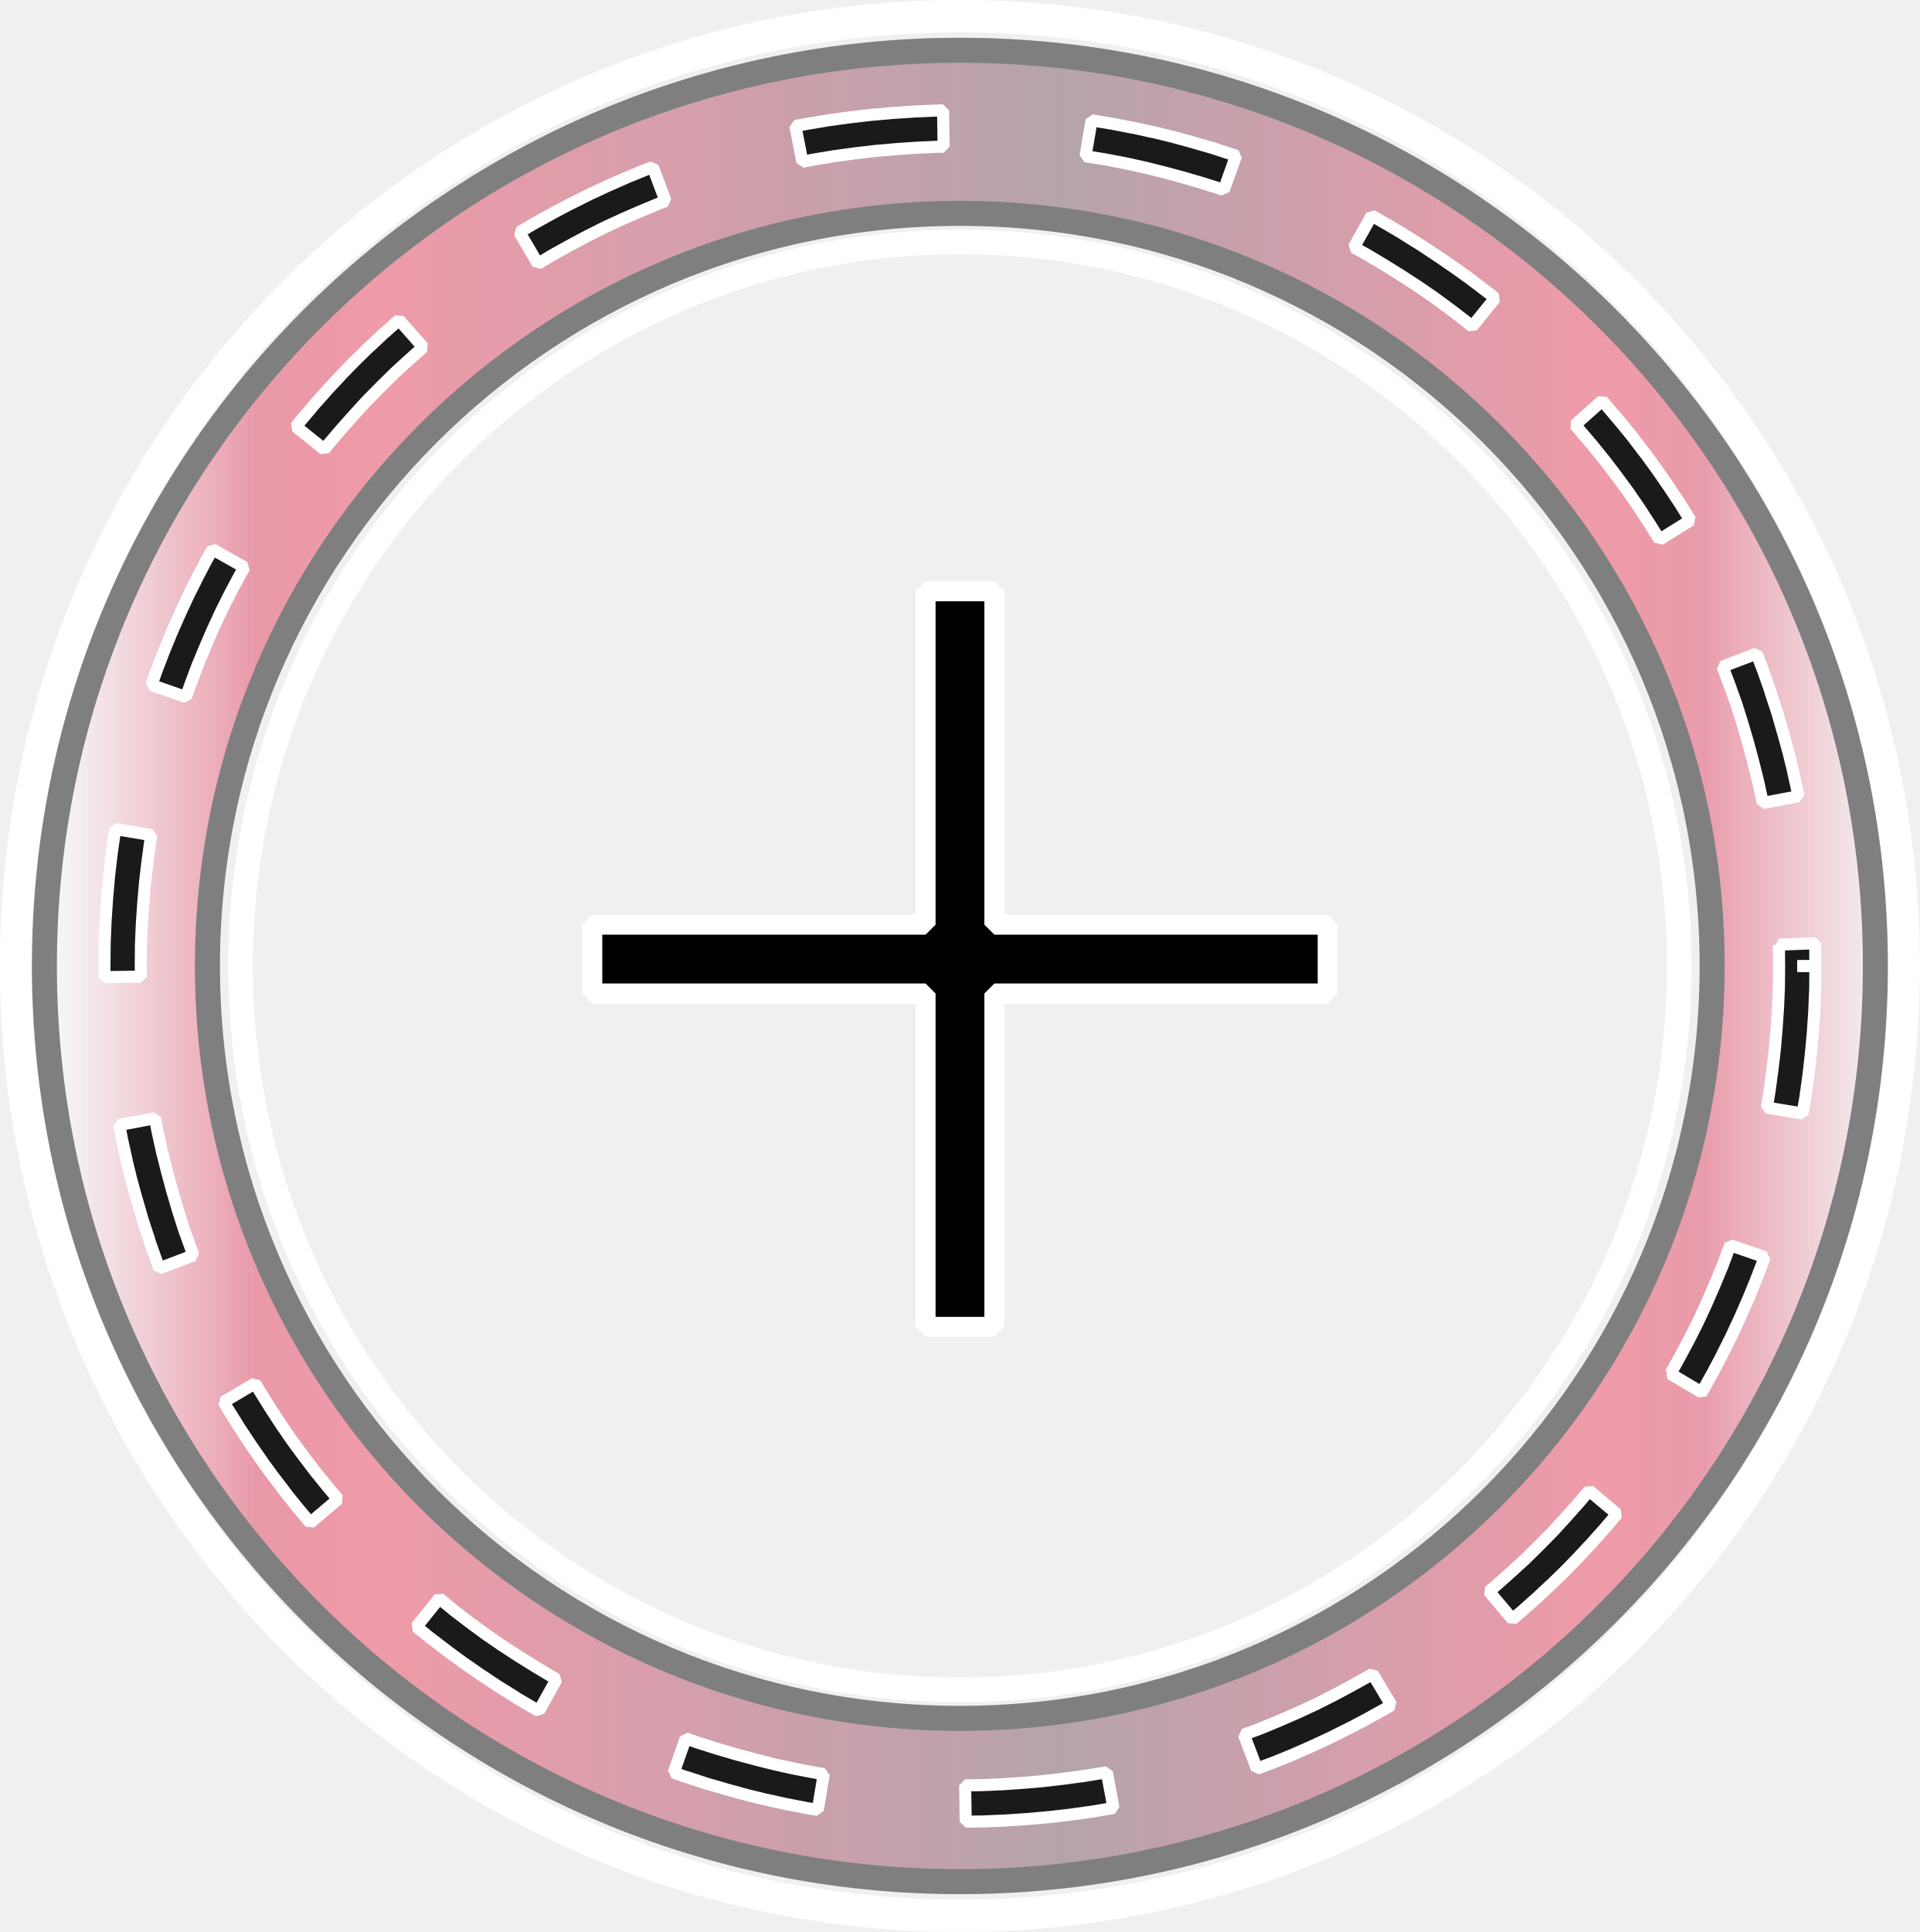
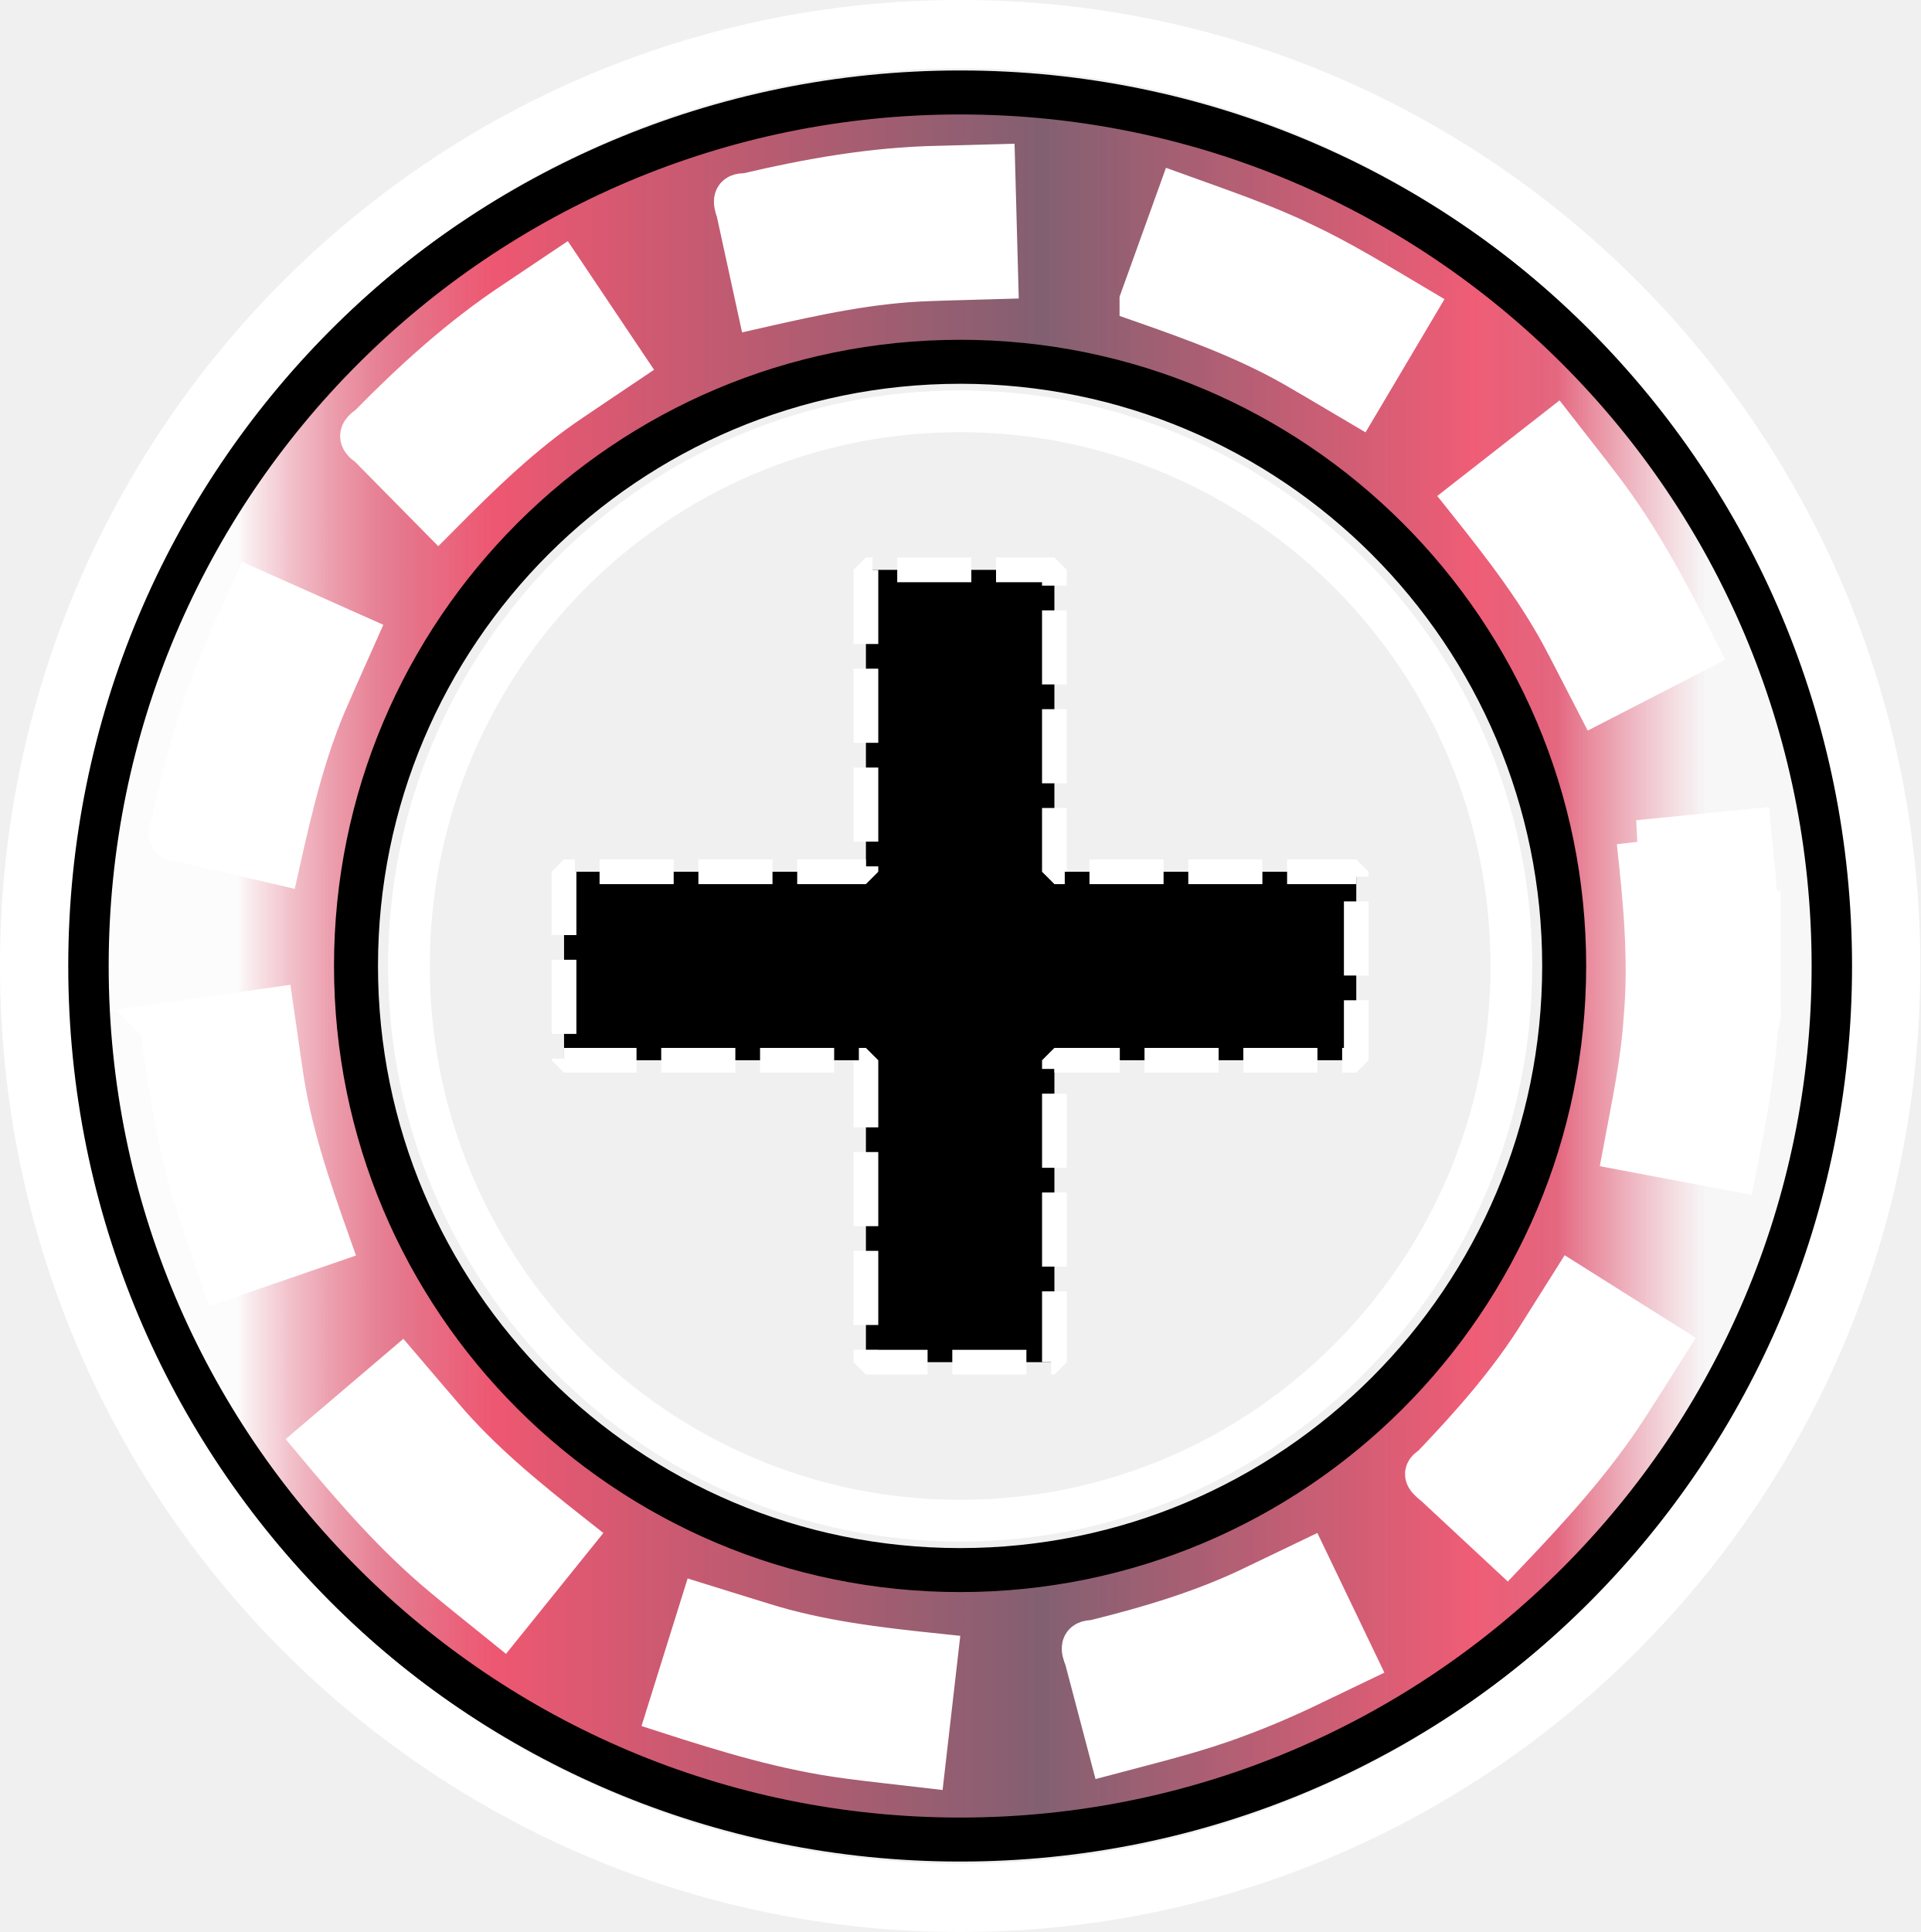
- <svg xmlns="http://www.w3.org/2000/svg" xmlns:xlink="http://www.w3.org/1999/xlink" version="1.1" id="svg1" width="21.473" height="21.605" viewBox="0 0 21.473 21.605" xml:space="preserve">
+ <svg xmlns="http://www.w3.org/2000/svg" xmlns:xlink="http://www.w3.org/1999/xlink" version="1.1" id="svg1" width="128" height="128.767" viewBox="0 0 128 128.767" xml:space="preserve">
  <defs id="defs1">
    <linearGradient id="linearGradient1">
      <stop style="stop-color:#000000;stop-opacity:1;" offset="0" id="stop3" />
      <stop style="stop-color:#000000;stop-opacity:0;" offset="1" id="stop4" />
    </linearGradient>
    <linearGradient id="linearGradient1-1">
      <stop style="stop-color:#000000;stop-opacity:1;" offset="0" id="stop1" />
      <stop style="stop-color:#000000;stop-opacity:1;" offset="0.5" id="stop5" />
      <stop style="stop-color:#000000;stop-opacity:0;" offset="1" id="stop2" />
    </linearGradient>
    <linearGradient id="linearGradient5-2">
      <stop style="stop-color:#ffffff;stop-opacity:0.775;" offset="0.015" id="stop6-9" />
-       <stop style="stop-color:#db0a33;stop-opacity:0.814;" offset="0.122" id="stop8-1" />
-       <stop style="stop-color:#ed0c33;stop-opacity:0.802;" offset="0.186" id="stop9-2" />
-       <stop style="stop-color:#4c1933;stop-opacity:0.755;" offset="0.555" id="stop10-7" />
-       <stop style="stop-color:#ee0c33;stop-opacity:0.806;" offset="0.844" id="stop11-0" />
-       <stop style="stop-color:#db0a33;stop-opacity:0.783;" offset="0.9" id="stop12-9" />
-       <stop style="stop-color:#ffffff;stop-opacity:0.77;" offset="1" id="stop7-3" />
+       <stop style="stop-color:#db0a33;stop-opacity:0.517;" offset="0.122" id="stop8-1" />
+       <stop style="stop-color:#ed0c33;stop-opacity:0.672;" offset="0.186" id="stop9-2" />
+       <stop style="stop-color:#4c1933;stop-opacity:0.669;" offset="0.555" id="stop10-7" />
+       <stop style="stop-color:#ee0c33;stop-opacity:0.648;" offset="0.844" id="stop11-0" />
+       <stop style="stop-color:#db0a33;stop-opacity:0.598;" offset="0.9" id="stop12-9" />
+       <stop style="stop-color:#ffffff;stop-opacity:0.487;" offset="1" id="stop7-3" />
    </linearGradient>
-     <linearGradient xlink:href="#linearGradient5-2" id="linearGradient27" x1="-20.14" y1="10.24" x2="0.621" y2="10.24" gradientUnits="userSpaceOnUse" />
+     <linearGradient xlink:href="#linearGradient5-2" id="linearGradient27" x1="-20.14" y1="10.24" x2="0.621" y2="10.24" gradientUnits="userSpaceOnUse" gradientTransform="matrix(4.785029,0,0,4.785029,75.97526,0.5206681)" />
  </defs>
-   <g id="g1" transform="translate(20.49642,0.5620403)">
-     <ellipse style="fill:none;fill-opacity:0.998;fill-rule:evenodd;stroke:#ffffff;stroke-width:0.276;stroke-linejoin:bevel;stroke-dasharray:none;stroke-dashoffset:0" id="path2" cx="-9.76" cy="10.24" rx="8.046" ry="8.096" />
-     <ellipse style="fill:none;fill-opacity:0.998;fill-rule:evenodd;stroke:#ffffff;stroke-width:0.362;stroke-linejoin:bevel;stroke-dasharray:none;stroke-dashoffset:0" id="path2-3" cx="-9.76" cy="10.24" rx="10.556" ry="10.621" />
-     <path id="path1-7" style="fill:url(#linearGradient27);fill-rule:evenodd;stroke:#000000;stroke-width:0.28;stroke-linejoin:bevel;stroke-dasharray:none;stroke-opacity:1;opacity:0.472" d="M -9.76,0 A 10.24,10.24 0 0 0 -20,10.24 10.24,10.24 0 0 0 -9.76,20.48 10.24,10.24 0 0 0 0.48,10.24 10.24,10.24 0 0 0 -9.76,0 Z m 0,1.824 a 8.415,8.415 0 0 1 8.414,8.416 8.415,8.415 0 0 1 -8.414,8.414 8.415,8.415 0 0 1 -8.416,-8.414 8.415,8.415 0 0 1 8.416,-8.416 z" />
-     <path id="path12-9" style="color:#000000;fill:#000000;fill-rule:evenodd;stroke:#ffffff;stroke-width:0.224;stroke-linejoin:bevel;-inkscape-stroke:none" d="m -10.144,6.05 v 3.726 0.002 h -0.002 -3.726 v 0.385 0.385 h 3.726 0.002 v 0.002 3.726 h 0.385 0.385 v -3.726 -0.002 h 0.002 3.726 V 10.163 9.778 h -3.726 -0.002 v -0.002 -3.726 h -0.385 z" />
-     <path style="color:#000000;fill:#1a1a1a;fill-rule:evenodd;stroke-linejoin:bevel;stroke-dasharray:none;-inkscape-stroke:none;stroke:#ffffff;stroke-width:0.135" d="M -10.01,0.674 -10.25,0.684 h -0.004 l -0.24,0.016 h -0.004 l -0.238,0.021 h -0.004 l -0.236,0.027 h -0.004 L -11.215,0.781 h -0.004 l -0.232,0.039 h -0.004 l -0.145,0.027 0.078,0.4 0.139,-0.027 0.227,-0.037 0.229,-0.031 0.23,-0.027 0.232,-0.02 0.234,-0.016 0.234,-0.01 h 0.055 l -0.006,-0.406 h -0.057 z m 1.723,0.109 -0.068,0.402 0.219,0.035 0.225,0.043 0.223,0.049 0.219,0.055 0.219,0.059 0.217,0.064 0.215,0.068 0.01,0.004 0.137,-0.383 -0.014,-0.006 h -0.006 l -0.219,-0.072 -0.004,-0.002 -0.223,-0.064 -0.004,-0.002 -0.223,-0.061 -0.006,-0.002 -0.225,-0.055 h -0.006 L -7.828,0.865 h -0.006 L -8.064,0.82 h -0.004 z m -4.908,0.523 -0.07,0.027 -0.006,0.002 -0.211,0.086 -0.004,0.002 -0.209,0.092 -0.004,0.002 -0.207,0.096 -0.004,0.002 -0.203,0.102 -0.006,0.002 -0.199,0.105 -0.006,0.004 -0.197,0.109 -0.004,0.002 -0.162,0.096 0.207,0.352 0.16,-0.096 0.193,-0.107 0.195,-0.104 0.199,-0.1 0.203,-0.094 0.203,-0.088 0.207,-0.086 0.068,-0.025 z m 8.041,0.543 -0.199,0.355 0.154,0.086 0.189,0.113 0.188,0.117 0.186,0.121 0.182,0.125 0.178,0.131 0.174,0.133 0.072,0.059 0.256,-0.316 -0.074,-0.061 -0.004,-0.002 -0.18,-0.137 -0.004,-0.004 L -4.219,2.438 l -0.004,-0.002 -0.186,-0.129 -0.004,-0.002 -0.188,-0.125 -0.004,-0.002 -0.191,-0.119 -0.004,-0.004 -0.195,-0.115 -0.004,-0.002 z m -10.879,1.166 -0.158,0.141 -0.004,0.002 -0.164,0.154 -0.004,0.002 -0.162,0.158 -0.002,0.002 -0.158,0.162 -0.002,0.004 -0.154,0.164 -0.002,0.004 -0.15,0.168 -0.002,0.004 -0.146,0.172 -0.002,0.002 -0.043,0.055 0.316,0.254 0.041,-0.051 0.143,-0.168 0.146,-0.164 0.148,-0.162 0.154,-0.156 0.156,-0.154 0.162,-0.148 0.156,-0.139 z m 13.457,0.904 -0.303,0.27 0.047,0.055 0.143,0.168 0.139,0.172 0.133,0.174 0.131,0.178 0.125,0.182 0.121,0.186 0.105,0.168 0.346,-0.215 -0.107,-0.172 -0.002,-0.004 -0.125,-0.188 -0.002,-0.004 -0.129,-0.186 -0.002,-0.004 -0.133,-0.182 -0.004,-0.004 -0.137,-0.18 -0.002,-0.004 L -2.375,4.154 l -0.002,-0.002 -0.146,-0.172 -0.002,-0.004 z m -15.543,1.662 -0.053,0.094 -0.004,0.006 -0.105,0.199 -0.002,0.006 -0.102,0.203 -0.002,0.004 -0.096,0.207 -0.002,0.004 -0.092,0.209 -0.002,0.004 -0.086,0.211 -0.002,0.006 -0.082,0.213 -0.002,0.006 -0.051,0.145 0.385,0.135 0.051,-0.143 0.078,-0.209 0.086,-0.207 0.088,-0.203 0.094,-0.203 0.1,-0.199 0.104,-0.195 0.053,-0.092 z m 17.271,1.166 -0.381,0.145 0.074,0.197 0.076,0.211 0.068,0.215 0.064,0.217 0.059,0.219 0.055,0.219 0.049,0.223 0.004,0.025 0.4,-0.076 -0.006,-0.027 v -0.006 l -0.051,-0.227 v -0.006 l -0.055,-0.225 -0.002,-0.006 -0.061,-0.223 -0.002,-0.004 -0.064,-0.223 -0.002,-0.004 -0.072,-0.219 v -0.006 l -0.076,-0.215 -0.002,-0.006 z M -19.207,8.709 -19.219,8.781 v 0.004 l -0.033,0.234 v 0.004 l -0.027,0.236 v 0.004 l -0.021,0.238 v 0.004 l -0.016,0.24 V 9.75 l -0.01,0.24 v 0.006 l -0.002,0.242 v 0.004 0.123 l 0.408,-0.006 -0.002,-0.119 0.002,-0.236 0.01,-0.234 0.016,-0.234 0.02,-0.232 0.027,-0.23 0.031,-0.229 0.012,-0.068 z m 19.014,1.277 -0.408,0.016 0.002,0.002 0.002,0.234 v 0.004 l -0.002,0.234 -0.01,0.234 -0.016,0.234 -0.02,0.232 -0.027,0.23 -0.031,0.229 -0.031,0.189 0.4,0.066 0.033,-0.193 v -0.004 l 0.033,-0.234 v -0.004 l 0.027,-0.236 v -0.004 L -0.219,10.979 v -0.004 l 0.016,-0.24 v -0.004 l 0.01,-0.24 v -0.006 l 0.002,-0.242 -0.203,-0.002 0.203,-0.002 -0.002,-0.242 v -0.006 z m -18.57,1.957 -0.4,0.076 0.029,0.146 v 0.006 l 0.051,0.227 v 0.006 l 0.055,0.225 0.002,0.006 0.061,0.223 0.002,0.004 0.064,0.223 0.002,0.004 0.072,0.219 v 0.006 l 0.076,0.215 0.002,0.006 0.033,0.086 0.381,-0.145 -0.031,-0.084 -0.076,-0.211 -0.068,-0.215 -0.064,-0.217 -0.059,-0.219 -0.055,-0.219 -0.049,-0.223 z m 17.619,1.42 -0.01,0.027 -0.078,0.209 -0.086,0.207 -0.088,0.203 -0.094,0.203 -0.1,0.199 -0.104,0.195 -0.107,0.193 -0.002,0.002 0.35,0.207 0.004,-0.004 0.002,-0.004 0.109,-0.197 0.004,-0.006 0.105,-0.199 0.002,-0.006 0.102,-0.203 0.002,-0.004 0.096,-0.207 0.002,-0.004 0.092,-0.209 0.002,-0.004 0.086,-0.211 0.002,-0.006 0.082,-0.213 0.002,-0.006 0.01,-0.029 z m -16.5,1.545 -0.35,0.207 0.049,0.086 0.004,0.004 0.119,0.191 0.002,0.004 0.125,0.188 0.002,0.004 0.129,0.186 0.002,0.004 0.133,0.182 0.004,0.004 0.137,0.18 0.002,0.004 0.143,0.176 0.002,0.002 0.115,0.137 0.311,-0.264 -0.113,-0.133 -0.139,-0.172 -0.133,-0.174 -0.131,-0.178 -0.125,-0.182 -0.121,-0.186 -0.117,-0.188 z m 14.922,1.199 -0.109,0.129 -0.146,0.164 -0.148,0.162 -0.154,0.156 -0.156,0.154 -0.162,0.148 -0.164,0.146 -0.082,0.068 0.264,0.312 0.082,-0.072 0.004,-0.002 0.168,-0.15 0.004,-0.002 0.164,-0.154 0.004,-0.002 0.162,-0.158 0.002,-0.002 0.158,-0.162 0.002,-0.004 0.154,-0.164 0.002,-0.004 0.15,-0.168 0.002,-0.004 0.111,-0.129 z m -12.861,1.205 -0.256,0.318 0.17,0.137 0.004,0.002 0.18,0.137 0.004,0.004 0.182,0.133 0.004,0.002 0.186,0.129 0.004,0.002 0.188,0.125 0.004,0.002 0.191,0.119 0.004,0.004 0.195,0.115 0.004,0.002 0.051,0.027 0.197,-0.355 -0.047,-0.025 -0.189,-0.113 -0.188,-0.117 -0.186,-0.121 -0.182,-0.125 -0.178,-0.131 -0.174,-0.133 z m 10.439,0.844 -0.055,0.033 -0.193,0.107 -0.195,0.104 -0.199,0.1 -0.203,0.094 -0.203,0.088 -0.207,0.086 -0.184,0.068 0.145,0.381 0.186,-0.07 0.006,-0.002 0.211,-0.086 0.004,-0.002 0.209,-0.092 0.004,-0.002 0.207,-0.096 0.004,-0.002 0.203,-0.102 0.006,-0.002 0.199,-0.105 0.006,-0.004 0.197,-0.109 0.004,-0.002 0.057,-0.035 z m -7.682,0.721 -0.135,0.383 0.129,0.047 h 0.006 l 0.219,0.072 0.004,0.002 0.223,0.064 0.004,0.002 0.223,0.061 0.006,0.002 0.225,0.055 h 0.006 l 0.227,0.051 h 0.006 l 0.23,0.045 h 0.004 l 0.1,0.016 0.066,-0.4 -0.098,-0.016 -0.225,-0.043 -0.223,-0.049 -0.219,-0.055 -0.219,-0.059 -0.217,-0.064 -0.215,-0.068 z m 4.709,0.379 -0.02,0.004 -0.227,0.037 -0.229,0.031 -0.23,0.027 -0.232,0.02 -0.234,0.016 -0.234,0.01 -0.178,0.002 0.006,0.406 0.18,-0.002 h 0.006 l 0.24,-0.01 h 0.004 l 0.24,-0.016 h 0.004 l 0.238,-0.021 h 0.004 l 0.236,-0.027 h 0.004 l 0.234,-0.033 h 0.004 l 0.232,-0.039 h 0.004 l 0.023,-0.006 z" id="path1" />
+   <g id="g1" transform="translate(34.7255,14.86321)">
+     <path id="path1-7" style="opacity:1;fill:url(#linearGradient27);fill-rule:evenodd;stroke:#000000;stroke-width:2.932;stroke-linejoin:bevel;stroke-dasharray:none;stroke-opacity:1" d="M 29.274,-8.701 C -2.881,-8.702 -28.948,17.365 -28.947,49.52 -28.948,81.676 -2.881,107.743 29.274,107.742 61.43,107.743 87.497,81.676 87.496,49.52 87.497,17.365 61.43,-8.702 29.274,-8.701 Z m 0,17.95 C 51.513,9.252 69.539,27.282 69.536,49.52 69.534,71.755 51.509,89.779 29.274,89.782 7.036,89.785 -10.994,71.759 -10.996,49.52 -10.999,27.278 7.032,9.247 29.274,9.25 Z" />
+     <ellipse style="fill:none;fill-opacity:0.998;fill-rule:evenodd;stroke:#ffffff;stroke-width:4.55;stroke-linejoin:bevel;stroke-dasharray:none;stroke-dashoffset:0" id="path2-3" cx="29.274" cy="49.52" rx="61.725" ry="62.109" />
+     <path id="path12-9-3" style="color:#000000;fill:#000000;fill-rule:evenodd;stroke:#ffffff;stroke-width:1.647;stroke-linejoin:bevel;stroke-dasharray:4.94, 1.647;stroke-dashoffset:0;-inkscape-stroke:none" d="m 22.993,23.118 v 20.082 0.039 H 22.954 2.872 v 6.282 6.282 h 20.082 0.039 v 0.039 20.082 h 6.282 6.282 V 55.841 55.802 h 0.039 20.082 V 49.52 43.239 H 35.595 35.556 V 43.2 23.118 h -6.282 z" />
+     <ellipse style="fill:none;fill-opacity:0.998;fill-rule:evenodd;stroke:#ffffff;stroke-width:2.78;stroke-linejoin:bevel;stroke-dasharray:none;stroke-dashoffset:0" id="path2" cx="29.274" cy="49.52" rx="36.742" ry="36.97" />
+     <path id="path3" style="color:#000000;fill:#ffffff;fill-rule:evenodd;stroke:#ffffff;stroke-width:2.889;stroke-linecap:square;stroke-dasharray:none;-inkscape-stroke:none;paint-order:markers stroke fill" d="m 27.791,-3.7 c -4.324,0.082 -8.596,0.842 -12.796,1.831 -0.814,-0.052 -0.779,0.44 -0.543,1.062 0.462,2.122 0.925,4.243 1.387,6.365 3.77,-0.856 7.572,-1.685 11.451,-1.798 1.469,-0.058 2.939,-0.083 4.408,-0.128 -0.067,-2.478 -0.134,-4.955 -0.202,-7.433 -1.235,0.034 -2.47,0.067 -3.705,0.101 z m 13.553,8.867 c 3.675,1.285 7.361,2.62 10.721,4.616 1.248,0.719 2.48,1.464 3.722,2.194 C 57.05,9.844 58.314,7.713 59.578,5.581 57.083,4.105 54.557,2.546 51.981,1.35 49.412,0.114 46.602,-0.841 43.863,-1.829 43.023,0.503 42.183,2.835 41.344,5.166 Z M -0.353,5.278 C -3.937,7.642 -7.125,10.54 -10.125,13.598 c -0.626,0.391 -0.66,0.787 -0.022,1.187 1.546,1.568 3.092,3.136 4.639,4.704 2.768,-2.784 5.59,-5.552 8.869,-7.739 C 4.524,10.954 5.701,10.178 6.869,9.39 5.488,7.331 4.108,5.272 2.727,3.212 1.7,3.901 0.674,4.59 -0.353,5.278 Z M 63.115,18.433 c 2.446,3.07 4.877,6.188 6.671,9.698 0.657,1.247 1.292,2.505 1.94,3.756 2.205,-1.135 4.409,-2.269 6.614,-3.404 -1.9,-3.793 -3.894,-7.565 -6.491,-10.936 -0.942,-1.243 -1.916,-2.462 -2.873,-3.694 -1.954,1.527 -3.907,3.053 -5.861,4.58 z m -82.493,9.436 c -1.78,3.911 -2.933,8.066 -3.838,12.256 -0.321,0.665 -0.137,1.016 0.615,1.014 2.143,0.501 4.287,1.002 6.43,1.502 0.857,-3.829 1.764,-7.674 3.377,-11.268 0.559,-1.292 1.145,-2.574 1.715,-3.861 -2.263,-1.009 -4.527,-2.018 -6.79,-3.028 -0.503,1.128 -1.006,2.256 -1.509,3.384 z m 93.861,13.375 c 0.429,3.909 0.811,7.85 0.46,11.783 -0.189,2.93 -0.81,5.804 -1.348,8.683 2.436,0.461 4.871,0.922 7.307,1.383 0.582,-3.026 1.19,-6.092 1.412,-9.113 -0.027,-0.634 0.306,-0.85 0.203,-1.48 -0.002,-2.232 -0.002,-4.465 -0.002,-6.697 -0.431,-0.055 -0.111,-0.895 -0.245,-1.263 -0.093,-1.347 -0.264,-2.689 -0.387,-4.034 -2.467,0.246 -4.934,0.492 -7.401,0.738 z m -98.434,12.215 c 0.538,4.069 1.155,8.149 2.433,12.063 0.52,1.617 1.094,3.217 1.641,4.825 2.344,-0.807 4.688,-1.614 7.031,-2.421 -1.313,-3.698 -2.593,-7.437 -3.141,-11.339 -0.212,-1.392 -0.401,-2.789 -0.604,-4.183 -2.454,0.351 -4.907,0.702 -7.361,1.054 z M 68.037,73.935 c -2.042,3.304 -4.624,6.223 -7.303,9.018 -0.753,0.425 -0.166,0.803 0.283,1.185 1.567,1.458 3.134,2.917 4.7,4.375 2.879,-3.029 5.714,-6.131 7.989,-9.652 0.885,-1.359 1.736,-2.739 2.605,-4.108 -2.097,-1.321 -4.194,-2.643 -6.291,-3.964 -0.661,1.049 -1.322,2.098 -1.983,3.146 z m -81.697,7.289 c 2.63,3.149 5.328,6.267 8.493,8.898 1.3,1.092 2.636,2.14 3.954,3.209 1.555,-1.93 3.11,-3.86 4.665,-5.79 -3.107,-2.452 -6.204,-4.96 -8.768,-7.996 -0.902,-1.041 -1.787,-2.096 -2.683,-3.142 -1.887,1.607 -3.774,3.214 -5.661,4.821 z m 62.717,9.621 c -3.456,1.697 -7.159,2.791 -10.886,3.712 -0.814,-0.013 -0.777,0.469 -0.507,1.088 0.554,2.099 1.108,4.199 1.661,6.298 2.809,-0.745 5.642,-1.427 8.366,-2.455 1.648,-0.605 3.471,-1.391 5.081,-2.179 0.951,-0.456 1.902,-0.913 2.853,-1.369 -1.072,-2.235 -2.144,-4.469 -3.217,-6.704 -1.117,0.536 -2.235,1.072 -3.352,1.608 z M 9.841,99.242 c 3.906,1.26 7.853,2.464 11.935,2.996 1.683,0.226 3.372,0.399 5.058,0.597 0.283,-2.462 0.566,-4.924 0.848,-7.386 -3.904,-0.409 -7.831,-0.868 -11.59,-2.05 -1.348,-0.407 -2.689,-0.837 -4.034,-1.253 -0.739,2.365 -1.478,4.731 -2.217,7.096 z" />
  </g>
</svg>
